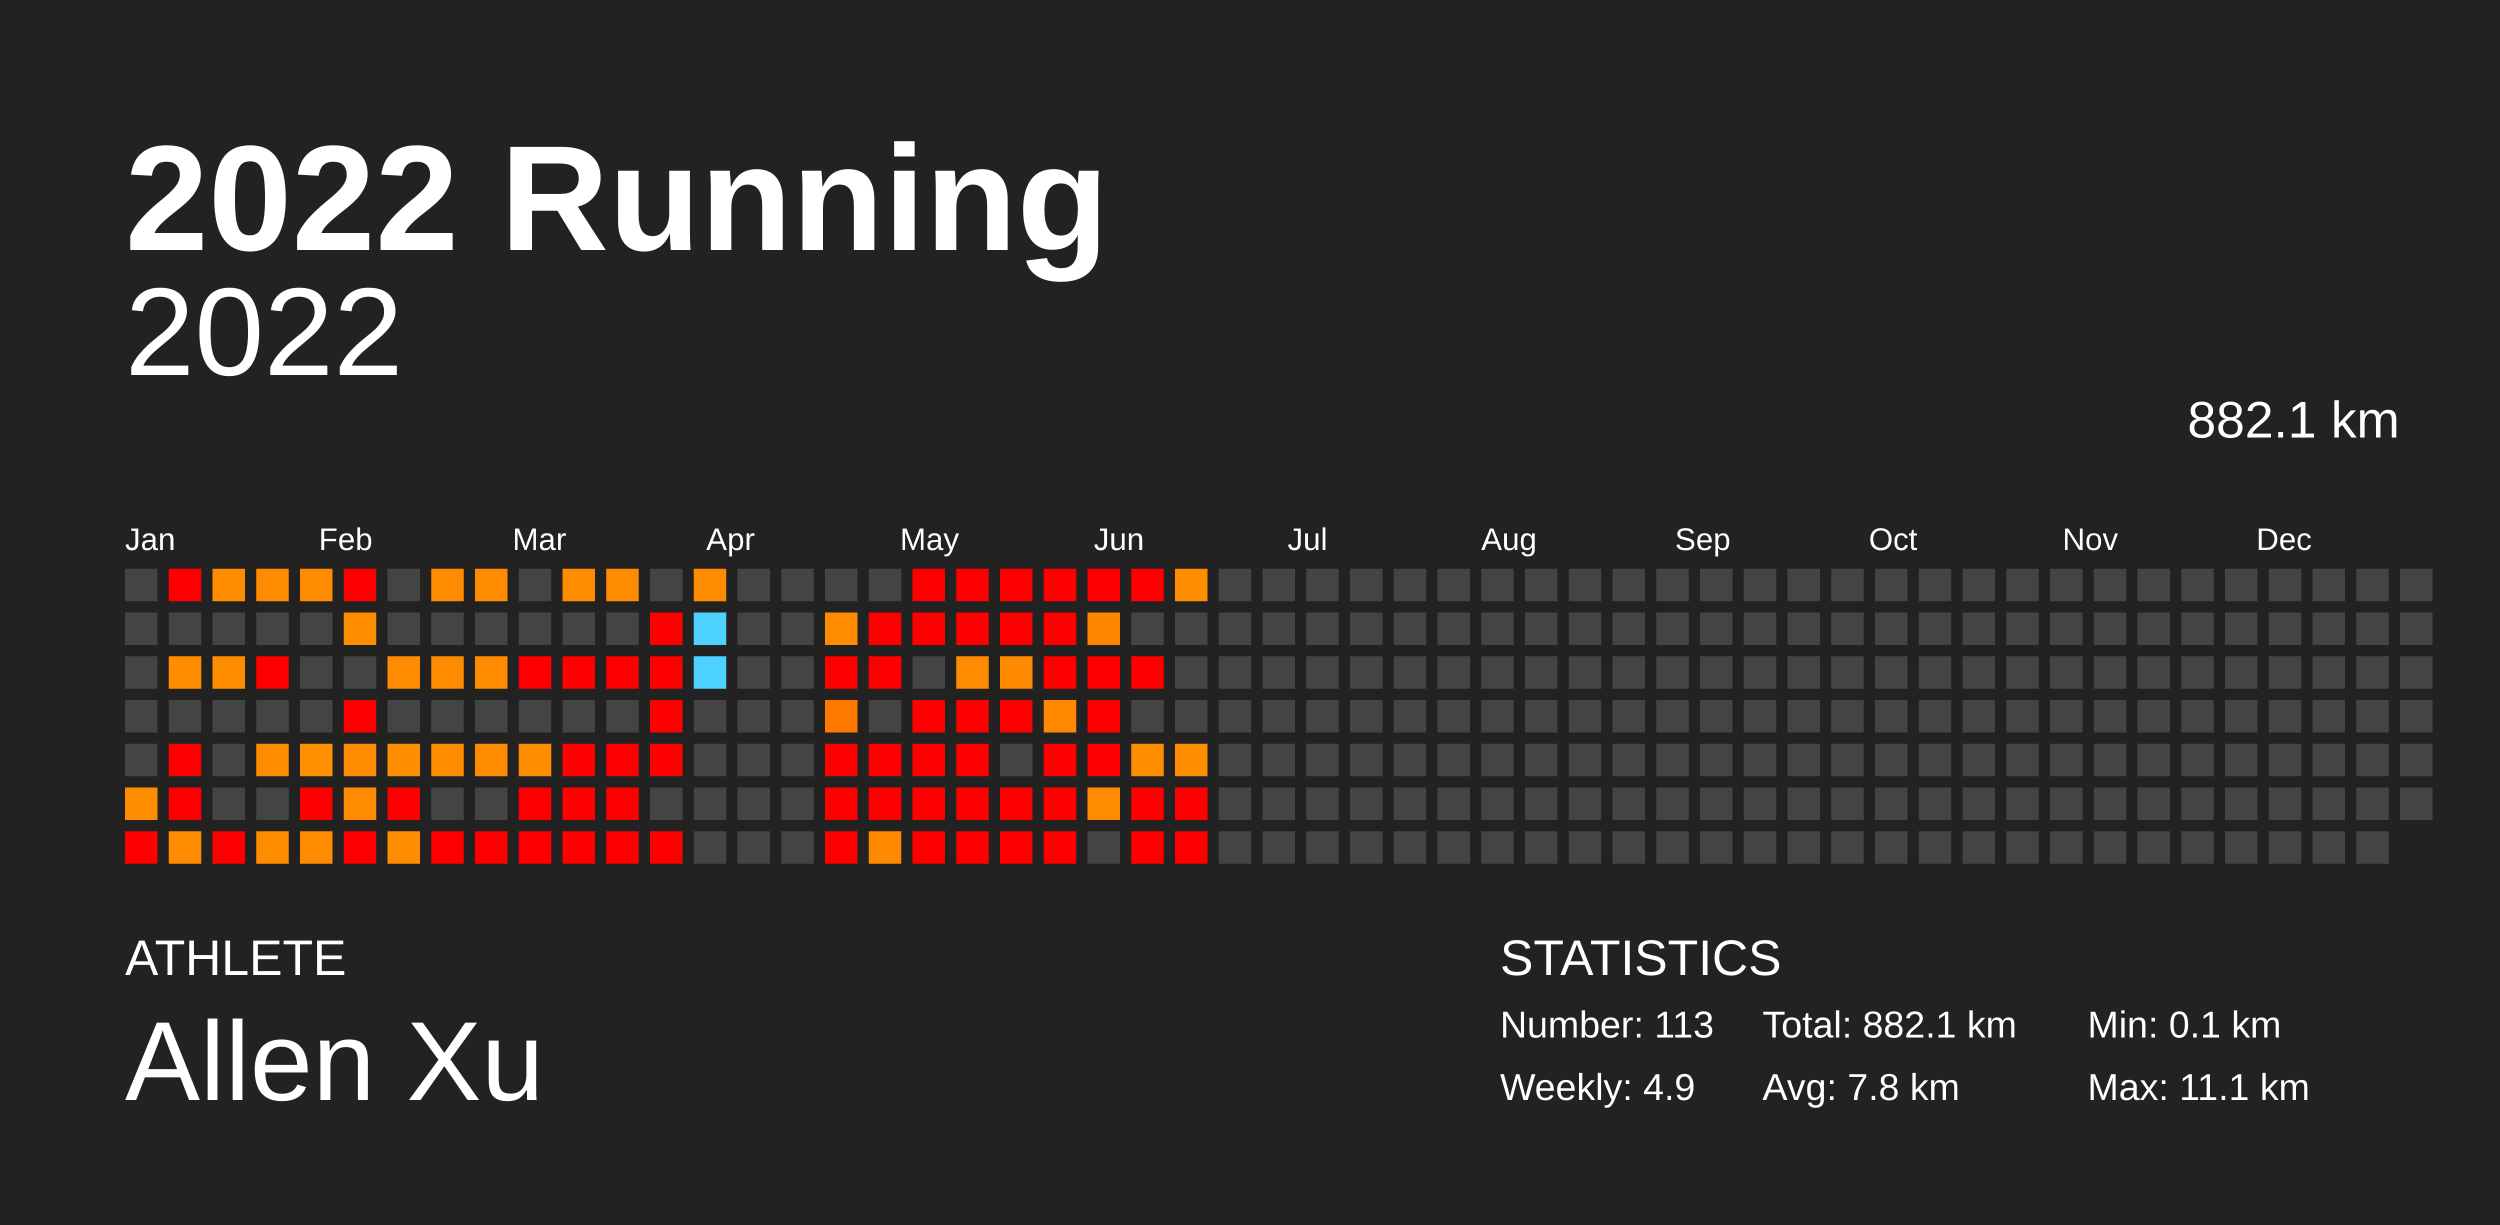
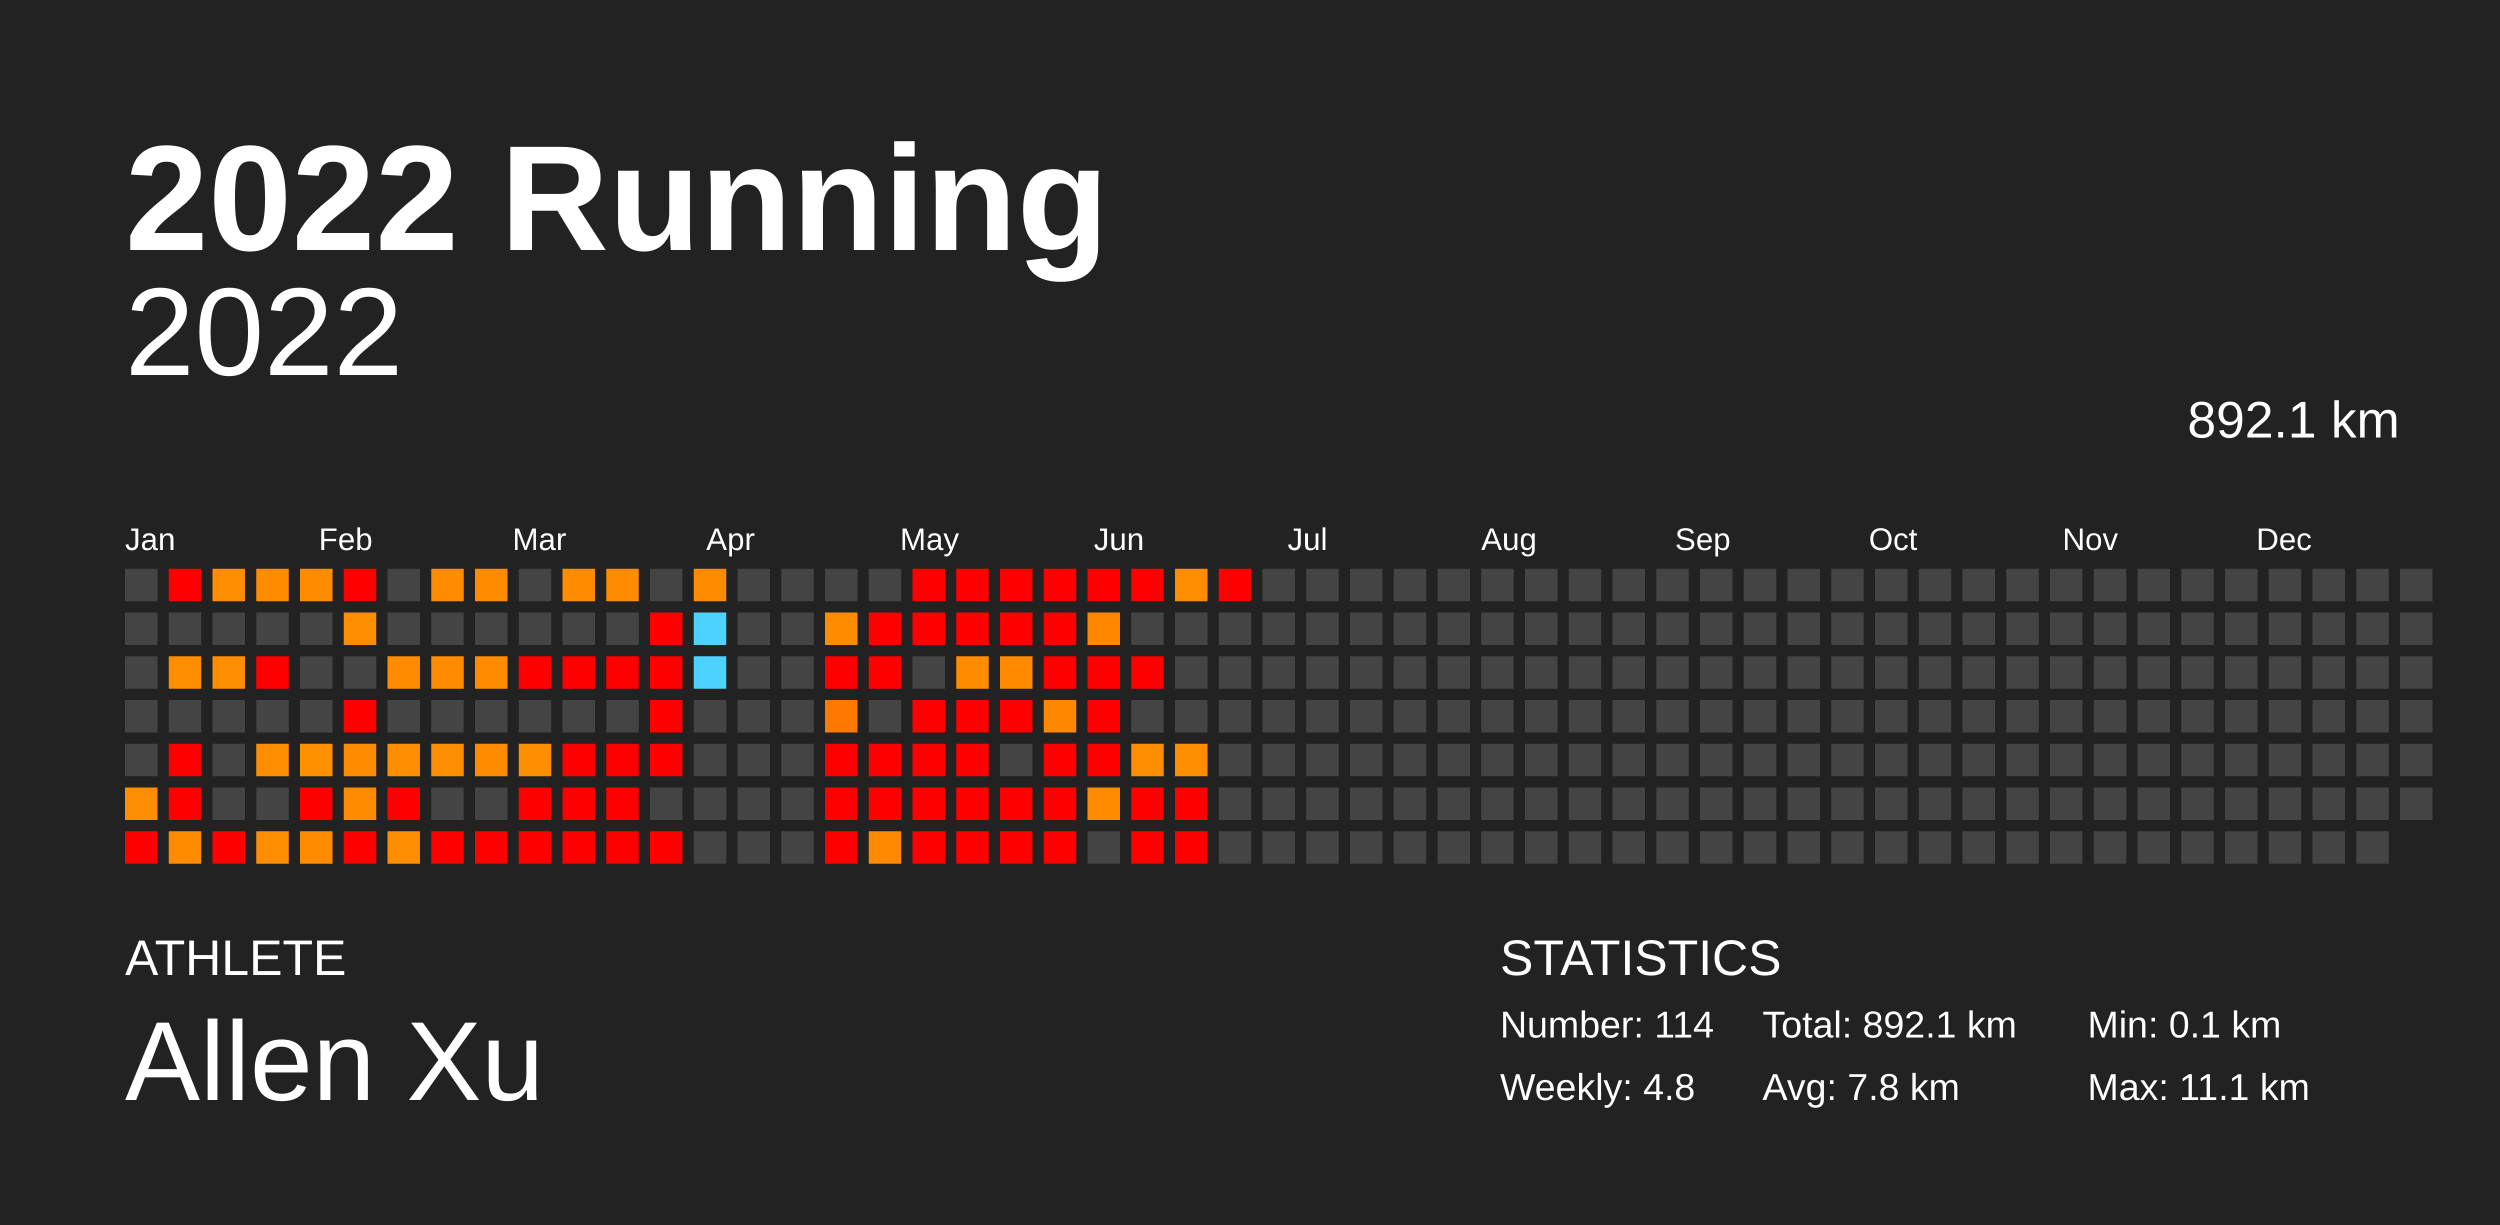
<svg xmlns="http://www.w3.org/2000/svg" baseProfile="full" height="98mm" version="1.1" viewBox="0,0,200,98" width="200mm">
  <defs />
  <rect fill="#222222" height="98" width="200" x="0" y="0" />
  <text fill="#FFFFFF" style="font-size:12px; font-family:Arial; font-weight:bold;" x="10" y="20">2022 Running</text>
  <text fill="#FFFFFF" style="font-size:4px; font-family:Arial" x="10" y="78">ATHLETE</text>
  <text fill="#FFFFFF" style="font-size:9px; font-family:Arial" x="10" y="88">Allen Xu</text>
  <text fill="#FFFFFF" style="font-size:4px; font-family:Arial" x="120" y="78">STATISTICS</text>
-   <text fill="#FFFFFF" style="font-size:3px; font-family:Arial" x="120" y="83">Number: 113</text>
-   <text fill="#FFFFFF" style="font-size:3px; font-family:Arial" x="120" y="88">Weekly: 4.9</text>
-   <text fill="#FFFFFF" style="font-size:3px; font-family:Arial" x="141" y="83">Total: 882.1 km</text>
+   <text fill="#FFFFFF" style="font-size:3px; font-family:Arial" x="120" y="83">Number: 114</text>
+   <text fill="#FFFFFF" style="font-size:3px; font-family:Arial" x="120" y="88">Weekly: 4.8</text>
+   <text fill="#FFFFFF" style="font-size:3px; font-family:Arial" x="141" y="83">Total: 892.1 km</text>
  <text fill="#FFFFFF" style="font-size:3px; font-family:Arial" x="141" y="88">Avg: 7.8 km</text>
  <text fill="#FFFFFF" style="font-size:3px; font-family:Arial" x="167" y="83">Min: 0.1 km</text>
  <text fill="#FFFFFF" style="font-size:3px; font-family:Arial" x="167" y="88">Max: 11.1 km</text>
  <text alignment-baseline="hanging" fill="#FFFFFF" style="font-size:10.0px; font-family:Arial;" x="10" y="30">2022</text>
-   <text alignment-baseline="hanging" fill="#FFFFFF" style="font-size:4.125px; font-family:Arial;" x="175" y="35">882.1 km</text>
+   <text alignment-baseline="hanging" fill="#FFFFFF" style="font-size:4.125px; font-family:Arial;" x="175" y="35">892.1 km</text>
  <text fill="#FFFFFF" style="font-size:2.5px; font-family:Arial" x="10.0" y="44">Jan</text>
  <text fill="#FFFFFF" style="font-size:2.5px; font-family:Arial" x="25.5" y="44">Feb</text>
  <text fill="#FFFFFF" style="font-size:2.5px; font-family:Arial" x="41.0" y="44">Mar</text>
  <text fill="#FFFFFF" style="font-size:2.5px; font-family:Arial" x="56.5" y="44">Apr</text>
  <text fill="#FFFFFF" style="font-size:2.5px; font-family:Arial" x="72.0" y="44">May</text>
  <text fill="#FFFFFF" style="font-size:2.5px; font-family:Arial" x="87.5" y="44">Jun</text>
  <text fill="#FFFFFF" style="font-size:2.5px; font-family:Arial" x="103.0" y="44">Jul</text>
  <text fill="#FFFFFF" style="font-size:2.5px; font-family:Arial" x="118.5" y="44">Aug</text>
  <text fill="#FFFFFF" style="font-size:2.5px; font-family:Arial" x="134.0" y="44">Sep</text>
  <text fill="#FFFFFF" style="font-size:2.5px; font-family:Arial" x="149.5" y="44">Oct</text>
  <text fill="#FFFFFF" style="font-size:2.5px; font-family:Arial" x="165.0" y="44">Nov</text>
  <text fill="#FFFFFF" style="font-size:2.5px; font-family:Arial" x="180.5" y="44">Dec</text>
  <rect fill="#444444" height="2.6" width="2.6" x="10.0" y="45.5" />
  <rect fill="#444444" height="2.6" width="2.6" x="10.0" y="49.0" />
  <rect fill="#444444" height="2.6" width="2.6" x="10.0" y="52.5" />
  <rect fill="#444444" height="2.6" width="2.6" x="10.0" y="56.0" />
  <rect fill="#444444" height="2.6" width="2.6" x="10.0" y="59.5" />
  <rect fill="#ff8d00" height="2.6" width="2.6" x="10.0" y="63.0" />
  <rect fill="red" height="2.6" width="2.6" x="10.0" y="66.5" />
  <rect fill="red" height="2.6" width="2.6" x="13.5" y="45.5" />
  <rect fill="#444444" height="2.6" width="2.6" x="13.5" y="49.0" />
  <rect fill="#ff8d00" height="2.6" width="2.6" x="13.5" y="52.5" />
  <rect fill="#444444" height="2.6" width="2.6" x="13.5" y="56.0" />
  <rect fill="red" height="2.6" width="2.6" x="13.5" y="59.5" />
  <rect fill="red" height="2.6" width="2.6" x="13.5" y="63.0" />
  <rect fill="#ff8c00" height="2.6" width="2.6" x="13.5" y="66.5" />
  <rect fill="#ff8d00" height="2.6" width="2.6" x="17.0" y="45.5" />
  <rect fill="#444444" height="2.6" width="2.6" x="17.0" y="49.0" />
  <rect fill="#ff8d00" height="2.6" width="2.6" x="17.0" y="52.5" />
  <rect fill="#444444" height="2.6" width="2.6" x="17.0" y="56.0" />
  <rect fill="#444444" height="2.6" width="2.6" x="17.0" y="59.5" />
  <rect fill="#444444" height="2.6" width="2.6" x="17.0" y="63.0" />
  <rect fill="red" height="2.6" width="2.6" x="17.0" y="66.5" />
  <rect fill="#ff8c00" height="2.6" width="2.6" x="20.5" y="45.5" />
  <rect fill="#444444" height="2.6" width="2.6" x="20.5" y="49.0" />
  <rect fill="red" height="2.6" width="2.6" x="20.5" y="52.5" />
  <rect fill="#444444" height="2.6" width="2.6" x="20.5" y="56.0" />
  <rect fill="#ff8d00" height="2.6" width="2.6" x="20.5" y="59.5" />
  <rect fill="#444444" height="2.6" width="2.6" x="20.5" y="63.0" />
  <rect fill="#ff8d00" height="2.6" width="2.6" x="20.5" y="66.5" />
  <rect fill="#ff8c00" height="2.6" width="2.6" x="24.0" y="45.5" />
  <rect fill="#444444" height="2.6" width="2.6" x="24.0" y="49.0" />
  <rect fill="#444444" height="2.6" width="2.6" x="24.0" y="52.5" />
  <rect fill="#444444" height="2.6" width="2.6" x="24.0" y="56.0" />
  <rect fill="#ff9100" height="2.6" width="2.6" x="24.0" y="59.5" />
  <rect fill="red" height="2.6" width="2.6" x="24.0" y="63.0" />
  <rect fill="#ff8c00" height="2.6" width="2.6" x="24.0" y="66.5" />
  <rect fill="red" height="2.6" width="2.6" x="27.5" y="45.5" />
  <rect fill="#ff8d00" height="2.6" width="2.6" x="27.5" y="49.0" />
  <rect fill="#444444" height="2.6" width="2.6" x="27.5" y="52.5" />
  <rect fill="red" height="2.6" width="2.6" x="27.5" y="56.0" />
  <rect fill="#ff8c00" height="2.6" width="2.6" x="27.5" y="59.5" />
  <rect fill="#ff8c00" height="2.6" width="2.6" x="27.5" y="63.0" />
  <rect fill="red" height="2.6" width="2.6" x="27.5" y="66.5" />
  <rect fill="#444444" height="2.6" width="2.6" x="31.0" y="45.5" />
  <rect fill="#444444" height="2.6" width="2.6" x="31.0" y="49.0" />
  <rect fill="#ff8c00" height="2.6" width="2.6" x="31.0" y="52.5" />
  <rect fill="#444444" height="2.6" width="2.6" x="31.0" y="56.0" />
  <rect fill="#ff8d00" height="2.6" width="2.6" x="31.0" y="59.5" />
  <rect fill="red" height="2.6" width="2.6" x="31.0" y="63.0" />
  <rect fill="#ff8d00" height="2.6" width="2.6" x="31.0" y="66.5" />
  <rect fill="#ff8c00" height="2.6" width="2.6" x="34.5" y="45.5" />
  <rect fill="#444444" height="2.6" width="2.6" x="34.5" y="49.0" />
  <rect fill="#ff8c00" height="2.6" width="2.6" x="34.5" y="52.5" />
  <rect fill="#444444" height="2.6" width="2.6" x="34.5" y="56.0" />
  <rect fill="#ff8d00" height="2.6" width="2.6" x="34.5" y="59.5" />
  <rect fill="#444444" height="2.6" width="2.6" x="34.5" y="63.0" />
  <rect fill="red" height="2.6" width="2.6" x="34.5" y="66.5" />
  <rect fill="#ff8c00" height="2.6" width="2.6" x="38.0" y="45.5" />
  <rect fill="#444444" height="2.6" width="2.6" x="38.0" y="49.0" />
  <rect fill="#ff8c00" height="2.6" width="2.6" x="38.0" y="52.5" />
  <rect fill="#444444" height="2.6" width="2.6" x="38.0" y="56.0" />
  <rect fill="#ff8c00" height="2.6" width="2.6" x="38.0" y="59.5" />
  <rect fill="#444444" height="2.6" width="2.6" x="38.0" y="63.0" />
  <rect fill="red" height="2.6" width="2.6" x="38.0" y="66.5" />
  <rect fill="#444444" height="2.6" width="2.6" x="41.5" y="45.5" />
  <rect fill="#444444" height="2.6" width="2.6" x="41.5" y="49.0" />
  <rect fill="red" height="2.6" width="2.6" x="41.5" y="52.5" />
  <rect fill="#444444" height="2.6" width="2.6" x="41.5" y="56.0" />
  <rect fill="#ff8d00" height="2.6" width="2.6" x="41.5" y="59.5" />
  <rect fill="red" height="2.6" width="2.6" x="41.5" y="63.0" />
  <rect fill="red" height="2.6" width="2.6" x="41.5" y="66.5" />
  <rect fill="#ff8c00" height="2.6" width="2.6" x="45.0" y="45.5" />
  <rect fill="#444444" height="2.6" width="2.6" x="45.0" y="49.0" />
  <rect fill="red" height="2.6" width="2.6" x="45.0" y="52.5" />
  <rect fill="#444444" height="2.6" width="2.6" x="45.0" y="56.0" />
  <rect fill="red" height="2.6" width="2.6" x="45.0" y="59.5" />
  <rect fill="red" height="2.6" width="2.6" x="45.0" y="63.0" />
  <rect fill="red" height="2.6" width="2.6" x="45.0" y="66.5" />
  <rect fill="#ff8c00" height="2.6" width="2.6" x="48.5" y="45.5" />
  <rect fill="#444444" height="2.6" width="2.6" x="48.5" y="49.0" />
  <rect fill="red" height="2.6" width="2.6" x="48.5" y="52.5" />
  <rect fill="#444444" height="2.6" width="2.6" x="48.5" y="56.0" />
  <rect fill="red" height="2.6" width="2.6" x="48.5" y="59.5" />
  <rect fill="red" height="2.6" width="2.6" x="48.5" y="63.0" />
  <rect fill="red" height="2.6" width="2.6" x="48.5" y="66.5" />
  <rect fill="#444444" height="2.6" width="2.6" x="52.0" y="45.5" />
  <rect fill="red" height="2.6" width="2.6" x="52.0" y="49.0" />
  <rect fill="red" height="2.6" width="2.6" x="52.0" y="52.5" />
  <rect fill="red" height="2.6" width="2.6" x="52.0" y="56.0" />
  <rect fill="red" height="2.6" width="2.6" x="52.0" y="59.5" />
  <rect fill="#444444" height="2.6" width="2.6" x="52.0" y="63.0" />
  <rect fill="red" height="2.6" width="2.6" x="52.0" y="66.5" />
  <rect fill="#ff8b00" height="2.6" width="2.6" x="55.5" y="45.5" />
  <rect fill="#4dd2ff" height="2.6" width="2.6" x="55.5" y="49.0" />
  <rect fill="#4dd2ff" height="2.6" width="2.6" x="55.5" y="52.5" />
  <rect fill="#444444" height="2.6" width="2.6" x="55.5" y="56.0" />
  <rect fill="#444444" height="2.6" width="2.6" x="55.5" y="59.5" />
  <rect fill="#444444" height="2.6" width="2.6" x="55.5" y="63.0" />
  <rect fill="#444444" height="2.6" width="2.6" x="55.5" y="66.5" />
  <rect fill="#444444" height="2.6" width="2.6" x="59.0" y="45.5" />
  <rect fill="#444444" height="2.6" width="2.6" x="59.0" y="49.0" />
  <rect fill="#444444" height="2.6" width="2.6" x="59.0" y="52.5" />
  <rect fill="#444444" height="2.6" width="2.6" x="59.0" y="56.0" />
  <rect fill="#444444" height="2.6" width="2.6" x="59.0" y="59.5" />
  <rect fill="#444444" height="2.6" width="2.6" x="59.0" y="63.0" />
  <rect fill="#444444" height="2.6" width="2.6" x="59.0" y="66.5" />
  <rect fill="#444444" height="2.6" width="2.6" x="62.5" y="45.5" />
  <rect fill="#444444" height="2.6" width="2.6" x="62.5" y="49.0" />
  <rect fill="#444444" height="2.6" width="2.6" x="62.5" y="52.5" />
  <rect fill="#444444" height="2.6" width="2.6" x="62.5" y="56.0" />
  <rect fill="#444444" height="2.6" width="2.6" x="62.5" y="59.5" />
  <rect fill="#444444" height="2.6" width="2.6" x="62.5" y="63.0" />
  <rect fill="#444444" height="2.6" width="2.6" x="62.5" y="66.5" />
  <rect fill="#444444" height="2.6" width="2.6" x="66.0" y="45.5" />
  <rect fill="#ff8b00" height="2.6" width="2.6" x="66.0" y="49.0" />
  <rect fill="red" height="2.6" width="2.6" x="66.0" y="52.5" />
  <rect fill="#ff7800" height="2.6" width="2.6" x="66.0" y="56.0" />
  <rect fill="red" height="2.6" width="2.6" x="66.0" y="59.5" />
  <rect fill="red" height="2.6" width="2.6" x="66.0" y="63.0" />
  <rect fill="red" height="2.6" width="2.6" x="66.0" y="66.5" />
  <rect fill="#444444" height="2.6" width="2.6" x="69.5" y="45.5" />
  <rect fill="red" height="2.6" width="2.6" x="69.5" y="49.0" />
  <rect fill="red" height="2.6" width="2.6" x="69.5" y="52.5" />
  <rect fill="#444444" height="2.6" width="2.6" x="69.5" y="56.0" />
  <rect fill="red" height="2.6" width="2.6" x="69.5" y="59.5" />
  <rect fill="red" height="2.6" width="2.6" x="69.5" y="63.0" />
  <rect fill="#ff8900" height="2.6" width="2.6" x="69.5" y="66.5" />
  <rect fill="red" height="2.6" width="2.6" x="73.0" y="45.5" />
  <rect fill="red" height="2.6" width="2.6" x="73.0" y="49.0" />
  <rect fill="#444444" height="2.6" width="2.6" x="73.0" y="52.5" />
  <rect fill="red" height="2.6" width="2.6" x="73.0" y="56.0" />
  <rect fill="red" height="2.6" width="2.6" x="73.0" y="59.5" />
  <rect fill="red" height="2.6" width="2.6" x="73.0" y="63.0" />
  <rect fill="red" height="2.6" width="2.6" x="73.0" y="66.5" />
  <rect fill="red" height="2.6" width="2.6" x="76.5" y="45.5" />
  <rect fill="red" height="2.6" width="2.6" x="76.5" y="49.0" />
  <rect fill="#ff8c00" height="2.6" width="2.6" x="76.5" y="52.5" />
  <rect fill="red" height="2.6" width="2.6" x="76.5" y="56.0" />
  <rect fill="red" height="2.6" width="2.6" x="76.5" y="59.5" />
  <rect fill="red" height="2.6" width="2.6" x="76.5" y="63.0" />
  <rect fill="red" height="2.6" width="2.6" x="76.5" y="66.5" />
  <rect fill="red" height="2.6" width="2.6" x="80.0" y="45.5" />
  <rect fill="red" height="2.6" width="2.6" x="80.0" y="49.0" />
  <rect fill="#ff8a00" height="2.6" width="2.6" x="80.0" y="52.5" />
  <rect fill="red" height="2.6" width="2.6" x="80.0" y="56.0" />
  <rect fill="#444444" height="2.6" width="2.6" x="80.0" y="59.5" />
  <rect fill="red" height="2.6" width="2.6" x="80.0" y="63.0" />
  <rect fill="red" height="2.6" width="2.6" x="80.0" y="66.5" />
  <rect fill="red" height="2.6" width="2.6" x="83.5" y="45.5" />
  <rect fill="red" height="2.6" width="2.6" x="83.5" y="49.0" />
  <rect fill="red" height="2.6" width="2.6" x="83.5" y="52.5" />
  <rect fill="#ff8800" height="2.6" width="2.6" x="83.5" y="56.0" />
  <rect fill="red" height="2.6" width="2.6" x="83.5" y="59.5" />
  <rect fill="red" height="2.6" width="2.6" x="83.5" y="63.0" />
  <rect fill="red" height="2.6" width="2.6" x="83.5" y="66.5" />
  <rect fill="red" height="2.6" width="2.6" x="87.0" y="45.5" />
  <rect fill="#ff8700" height="2.6" width="2.6" x="87.0" y="49.0" />
  <rect fill="red" height="2.6" width="2.6" x="87.0" y="52.5" />
  <rect fill="red" height="2.6" width="2.6" x="87.0" y="56.0" />
  <rect fill="red" height="2.6" width="2.6" x="87.0" y="59.5" />
  <rect fill="#ff8c00" height="2.6" width="2.6" x="87.0" y="63.0" />
  <rect fill="#444444" height="2.6" width="2.6" x="87.0" y="66.5" />
  <rect fill="red" height="2.6" width="2.6" x="90.5" y="45.5" />
  <rect fill="#444444" height="2.6" width="2.6" x="90.5" y="49.0" />
  <rect fill="red" height="2.6" width="2.6" x="90.5" y="52.5" />
  <rect fill="#444444" height="2.6" width="2.6" x="90.5" y="56.0" />
  <rect fill="#ff8d00" height="2.6" width="2.6" x="90.5" y="59.5" />
  <rect fill="red" height="2.6" width="2.6" x="90.5" y="63.0" />
  <rect fill="red" height="2.6" width="2.6" x="90.5" y="66.5" />
  <rect fill="#ff8d00" height="2.6" width="2.6" x="94.0" y="45.5" />
  <rect fill="#444444" height="2.6" width="2.6" x="94.0" y="49.0" />
  <rect fill="#444444" height="2.6" width="2.6" x="94.0" y="52.5" />
  <rect fill="#444444" height="2.6" width="2.6" x="94.0" y="56.0" />
  <rect fill="#ff8d00" height="2.6" width="2.6" x="94.0" y="59.5" />
  <rect fill="red" height="2.6" width="2.6" x="94.0" y="63.0" />
  <rect fill="red" height="2.6" width="2.6" x="94.0" y="66.5" />
-   <rect fill="#444444" height="2.6" width="2.6" x="97.5" y="45.5" />
+   <rect fill="red" height="2.6" width="2.6" x="97.5" y="45.5" />
  <rect fill="#444444" height="2.6" width="2.6" x="97.5" y="49.0" />
  <rect fill="#444444" height="2.6" width="2.6" x="97.5" y="52.5" />
  <rect fill="#444444" height="2.6" width="2.6" x="97.5" y="56.0" />
  <rect fill="#444444" height="2.6" width="2.6" x="97.5" y="59.5" />
  <rect fill="#444444" height="2.6" width="2.6" x="97.5" y="63.0" />
  <rect fill="#444444" height="2.6" width="2.6" x="97.5" y="66.5" />
  <rect fill="#444444" height="2.6" width="2.6" x="101.0" y="45.5" />
  <rect fill="#444444" height="2.6" width="2.6" x="101.0" y="49.0" />
  <rect fill="#444444" height="2.6" width="2.6" x="101.0" y="52.5" />
  <rect fill="#444444" height="2.6" width="2.6" x="101.0" y="56.0" />
  <rect fill="#444444" height="2.6" width="2.6" x="101.0" y="59.5" />
  <rect fill="#444444" height="2.6" width="2.6" x="101.0" y="63.0" />
  <rect fill="#444444" height="2.6" width="2.6" x="101.0" y="66.5" />
  <rect fill="#444444" height="2.6" width="2.6" x="104.5" y="45.5" />
  <rect fill="#444444" height="2.6" width="2.6" x="104.5" y="49.0" />
  <rect fill="#444444" height="2.6" width="2.6" x="104.5" y="52.5" />
  <rect fill="#444444" height="2.6" width="2.6" x="104.5" y="56.0" />
  <rect fill="#444444" height="2.6" width="2.6" x="104.5" y="59.5" />
  <rect fill="#444444" height="2.6" width="2.6" x="104.5" y="63.0" />
  <rect fill="#444444" height="2.6" width="2.6" x="104.5" y="66.5" />
  <rect fill="#444444" height="2.6" width="2.6" x="108.0" y="45.5" />
  <rect fill="#444444" height="2.6" width="2.6" x="108.0" y="49.0" />
  <rect fill="#444444" height="2.6" width="2.6" x="108.0" y="52.5" />
  <rect fill="#444444" height="2.6" width="2.6" x="108.0" y="56.0" />
  <rect fill="#444444" height="2.6" width="2.6" x="108.0" y="59.5" />
  <rect fill="#444444" height="2.6" width="2.6" x="108.0" y="63.0" />
  <rect fill="#444444" height="2.6" width="2.6" x="108.0" y="66.5" />
  <rect fill="#444444" height="2.6" width="2.6" x="111.5" y="45.5" />
  <rect fill="#444444" height="2.6" width="2.6" x="111.5" y="49.0" />
  <rect fill="#444444" height="2.6" width="2.6" x="111.5" y="52.5" />
  <rect fill="#444444" height="2.6" width="2.6" x="111.5" y="56.0" />
  <rect fill="#444444" height="2.6" width="2.6" x="111.5" y="59.5" />
  <rect fill="#444444" height="2.6" width="2.6" x="111.5" y="63.0" />
  <rect fill="#444444" height="2.6" width="2.6" x="111.5" y="66.5" />
  <rect fill="#444444" height="2.6" width="2.6" x="115.0" y="45.5" />
  <rect fill="#444444" height="2.6" width="2.6" x="115.0" y="49.0" />
  <rect fill="#444444" height="2.6" width="2.6" x="115.0" y="52.5" />
  <rect fill="#444444" height="2.6" width="2.6" x="115.0" y="56.0" />
  <rect fill="#444444" height="2.6" width="2.6" x="115.0" y="59.5" />
  <rect fill="#444444" height="2.6" width="2.6" x="115.0" y="63.0" />
  <rect fill="#444444" height="2.6" width="2.6" x="115.0" y="66.5" />
  <rect fill="#444444" height="2.6" width="2.6" x="118.5" y="45.5" />
  <rect fill="#444444" height="2.6" width="2.6" x="118.5" y="49.0" />
  <rect fill="#444444" height="2.6" width="2.6" x="118.5" y="52.5" />
  <rect fill="#444444" height="2.6" width="2.6" x="118.5" y="56.0" />
  <rect fill="#444444" height="2.6" width="2.6" x="118.5" y="59.5" />
  <rect fill="#444444" height="2.6" width="2.6" x="118.5" y="63.0" />
  <rect fill="#444444" height="2.6" width="2.6" x="118.5" y="66.5" />
  <rect fill="#444444" height="2.6" width="2.6" x="122.0" y="45.5" />
  <rect fill="#444444" height="2.6" width="2.6" x="122.0" y="49.0" />
  <rect fill="#444444" height="2.6" width="2.6" x="122.0" y="52.5" />
  <rect fill="#444444" height="2.6" width="2.6" x="122.0" y="56.0" />
  <rect fill="#444444" height="2.6" width="2.6" x="122.0" y="59.5" />
  <rect fill="#444444" height="2.6" width="2.6" x="122.0" y="63.0" />
  <rect fill="#444444" height="2.6" width="2.6" x="122.0" y="66.5" />
  <rect fill="#444444" height="2.6" width="2.6" x="125.5" y="45.5" />
  <rect fill="#444444" height="2.6" width="2.6" x="125.5" y="49.0" />
  <rect fill="#444444" height="2.6" width="2.6" x="125.5" y="52.5" />
  <rect fill="#444444" height="2.6" width="2.6" x="125.5" y="56.0" />
  <rect fill="#444444" height="2.6" width="2.6" x="125.5" y="59.5" />
  <rect fill="#444444" height="2.6" width="2.6" x="125.5" y="63.0" />
  <rect fill="#444444" height="2.6" width="2.6" x="125.5" y="66.5" />
  <rect fill="#444444" height="2.6" width="2.6" x="129.0" y="45.5" />
  <rect fill="#444444" height="2.6" width="2.6" x="129.0" y="49.0" />
  <rect fill="#444444" height="2.6" width="2.6" x="129.0" y="52.5" />
  <rect fill="#444444" height="2.6" width="2.6" x="129.0" y="56.0" />
  <rect fill="#444444" height="2.6" width="2.6" x="129.0" y="59.5" />
  <rect fill="#444444" height="2.6" width="2.6" x="129.0" y="63.0" />
  <rect fill="#444444" height="2.6" width="2.6" x="129.0" y="66.5" />
  <rect fill="#444444" height="2.6" width="2.6" x="132.5" y="45.5" />
  <rect fill="#444444" height="2.6" width="2.6" x="132.5" y="49.0" />
  <rect fill="#444444" height="2.6" width="2.6" x="132.5" y="52.5" />
  <rect fill="#444444" height="2.6" width="2.6" x="132.5" y="56.0" />
  <rect fill="#444444" height="2.6" width="2.6" x="132.5" y="59.5" />
  <rect fill="#444444" height="2.6" width="2.6" x="132.5" y="63.0" />
  <rect fill="#444444" height="2.6" width="2.6" x="132.5" y="66.5" />
  <rect fill="#444444" height="2.6" width="2.6" x="136.0" y="45.5" />
  <rect fill="#444444" height="2.6" width="2.6" x="136.0" y="49.0" />
  <rect fill="#444444" height="2.6" width="2.6" x="136.0" y="52.5" />
  <rect fill="#444444" height="2.6" width="2.6" x="136.0" y="56.0" />
  <rect fill="#444444" height="2.6" width="2.6" x="136.0" y="59.5" />
  <rect fill="#444444" height="2.6" width="2.6" x="136.0" y="63.0" />
  <rect fill="#444444" height="2.6" width="2.6" x="136.0" y="66.5" />
  <rect fill="#444444" height="2.6" width="2.6" x="139.5" y="45.5" />
  <rect fill="#444444" height="2.6" width="2.6" x="139.5" y="49.0" />
  <rect fill="#444444" height="2.6" width="2.6" x="139.5" y="52.5" />
  <rect fill="#444444" height="2.6" width="2.6" x="139.5" y="56.0" />
  <rect fill="#444444" height="2.6" width="2.6" x="139.5" y="59.5" />
  <rect fill="#444444" height="2.6" width="2.6" x="139.5" y="63.0" />
  <rect fill="#444444" height="2.6" width="2.6" x="139.5" y="66.5" />
  <rect fill="#444444" height="2.6" width="2.6" x="143.0" y="45.5" />
  <rect fill="#444444" height="2.6" width="2.6" x="143.0" y="49.0" />
  <rect fill="#444444" height="2.6" width="2.6" x="143.0" y="52.5" />
  <rect fill="#444444" height="2.6" width="2.6" x="143.0" y="56.0" />
  <rect fill="#444444" height="2.6" width="2.6" x="143.0" y="59.5" />
  <rect fill="#444444" height="2.6" width="2.6" x="143.0" y="63.0" />
  <rect fill="#444444" height="2.6" width="2.6" x="143.0" y="66.5" />
  <rect fill="#444444" height="2.6" width="2.6" x="146.5" y="45.5" />
  <rect fill="#444444" height="2.6" width="2.6" x="146.5" y="49.0" />
  <rect fill="#444444" height="2.6" width="2.6" x="146.5" y="52.5" />
  <rect fill="#444444" height="2.6" width="2.6" x="146.5" y="56.0" />
  <rect fill="#444444" height="2.6" width="2.6" x="146.5" y="59.5" />
  <rect fill="#444444" height="2.6" width="2.6" x="146.5" y="63.0" />
  <rect fill="#444444" height="2.6" width="2.6" x="146.5" y="66.5" />
  <rect fill="#444444" height="2.6" width="2.6" x="150.0" y="45.5" />
  <rect fill="#444444" height="2.6" width="2.6" x="150.0" y="49.0" />
  <rect fill="#444444" height="2.6" width="2.6" x="150.0" y="52.5" />
  <rect fill="#444444" height="2.6" width="2.6" x="150.0" y="56.0" />
  <rect fill="#444444" height="2.6" width="2.6" x="150.0" y="59.5" />
  <rect fill="#444444" height="2.6" width="2.6" x="150.0" y="63.0" />
  <rect fill="#444444" height="2.6" width="2.6" x="150.0" y="66.5" />
  <rect fill="#444444" height="2.6" width="2.6" x="153.5" y="45.5" />
  <rect fill="#444444" height="2.6" width="2.6" x="153.5" y="49.0" />
  <rect fill="#444444" height="2.6" width="2.6" x="153.5" y="52.5" />
  <rect fill="#444444" height="2.6" width="2.6" x="153.5" y="56.0" />
  <rect fill="#444444" height="2.6" width="2.6" x="153.5" y="59.5" />
  <rect fill="#444444" height="2.6" width="2.6" x="153.5" y="63.0" />
  <rect fill="#444444" height="2.6" width="2.6" x="153.5" y="66.5" />
  <rect fill="#444444" height="2.6" width="2.6" x="157.0" y="45.5" />
  <rect fill="#444444" height="2.6" width="2.6" x="157.0" y="49.0" />
  <rect fill="#444444" height="2.6" width="2.6" x="157.0" y="52.5" />
  <rect fill="#444444" height="2.6" width="2.6" x="157.0" y="56.0" />
  <rect fill="#444444" height="2.6" width="2.6" x="157.0" y="59.5" />
  <rect fill="#444444" height="2.6" width="2.6" x="157.0" y="63.0" />
  <rect fill="#444444" height="2.6" width="2.6" x="157.0" y="66.5" />
  <rect fill="#444444" height="2.6" width="2.6" x="160.5" y="45.5" />
  <rect fill="#444444" height="2.6" width="2.6" x="160.5" y="49.0" />
  <rect fill="#444444" height="2.6" width="2.6" x="160.5" y="52.5" />
  <rect fill="#444444" height="2.6" width="2.6" x="160.5" y="56.0" />
  <rect fill="#444444" height="2.6" width="2.6" x="160.5" y="59.5" />
  <rect fill="#444444" height="2.6" width="2.6" x="160.5" y="63.0" />
  <rect fill="#444444" height="2.6" width="2.6" x="160.5" y="66.5" />
  <rect fill="#444444" height="2.6" width="2.6" x="164.0" y="45.5" />
  <rect fill="#444444" height="2.6" width="2.6" x="164.0" y="49.0" />
  <rect fill="#444444" height="2.6" width="2.6" x="164.0" y="52.5" />
  <rect fill="#444444" height="2.6" width="2.6" x="164.0" y="56.0" />
  <rect fill="#444444" height="2.6" width="2.6" x="164.0" y="59.5" />
  <rect fill="#444444" height="2.6" width="2.6" x="164.0" y="63.0" />
  <rect fill="#444444" height="2.6" width="2.6" x="164.0" y="66.5" />
  <rect fill="#444444" height="2.6" width="2.6" x="167.5" y="45.5" />
  <rect fill="#444444" height="2.6" width="2.6" x="167.5" y="49.0" />
  <rect fill="#444444" height="2.6" width="2.6" x="167.5" y="52.5" />
  <rect fill="#444444" height="2.6" width="2.6" x="167.5" y="56.0" />
  <rect fill="#444444" height="2.6" width="2.6" x="167.5" y="59.5" />
  <rect fill="#444444" height="2.6" width="2.6" x="167.5" y="63.0" />
  <rect fill="#444444" height="2.6" width="2.6" x="167.5" y="66.5" />
  <rect fill="#444444" height="2.6" width="2.6" x="171.0" y="45.5" />
  <rect fill="#444444" height="2.6" width="2.6" x="171.0" y="49.0" />
  <rect fill="#444444" height="2.6" width="2.6" x="171.0" y="52.5" />
  <rect fill="#444444" height="2.6" width="2.6" x="171.0" y="56.0" />
  <rect fill="#444444" height="2.6" width="2.6" x="171.0" y="59.5" />
  <rect fill="#444444" height="2.6" width="2.6" x="171.0" y="63.0" />
  <rect fill="#444444" height="2.6" width="2.6" x="171.0" y="66.5" />
  <rect fill="#444444" height="2.6" width="2.6" x="174.5" y="45.5" />
  <rect fill="#444444" height="2.6" width="2.6" x="174.5" y="49.0" />
  <rect fill="#444444" height="2.6" width="2.6" x="174.5" y="52.5" />
  <rect fill="#444444" height="2.6" width="2.6" x="174.5" y="56.0" />
  <rect fill="#444444" height="2.6" width="2.6" x="174.5" y="59.5" />
  <rect fill="#444444" height="2.6" width="2.6" x="174.5" y="63.0" />
  <rect fill="#444444" height="2.6" width="2.6" x="174.5" y="66.5" />
  <rect fill="#444444" height="2.6" width="2.6" x="178.0" y="45.5" />
  <rect fill="#444444" height="2.6" width="2.6" x="178.0" y="49.0" />
  <rect fill="#444444" height="2.6" width="2.6" x="178.0" y="52.5" />
  <rect fill="#444444" height="2.6" width="2.6" x="178.0" y="56.0" />
  <rect fill="#444444" height="2.6" width="2.6" x="178.0" y="59.5" />
  <rect fill="#444444" height="2.6" width="2.6" x="178.0" y="63.0" />
  <rect fill="#444444" height="2.6" width="2.6" x="178.0" y="66.5" />
  <rect fill="#444444" height="2.6" width="2.6" x="181.5" y="45.5" />
  <rect fill="#444444" height="2.6" width="2.6" x="181.5" y="49.0" />
  <rect fill="#444444" height="2.6" width="2.6" x="181.5" y="52.5" />
  <rect fill="#444444" height="2.6" width="2.6" x="181.5" y="56.0" />
  <rect fill="#444444" height="2.6" width="2.6" x="181.5" y="59.5" />
  <rect fill="#444444" height="2.6" width="2.6" x="181.5" y="63.0" />
  <rect fill="#444444" height="2.6" width="2.6" x="181.5" y="66.5" />
  <rect fill="#444444" height="2.6" width="2.6" x="185.0" y="45.5" />
  <rect fill="#444444" height="2.6" width="2.6" x="185.0" y="49.0" />
  <rect fill="#444444" height="2.6" width="2.6" x="185.0" y="52.5" />
  <rect fill="#444444" height="2.6" width="2.6" x="185.0" y="56.0" />
  <rect fill="#444444" height="2.6" width="2.6" x="185.0" y="59.5" />
  <rect fill="#444444" height="2.6" width="2.6" x="185.0" y="63.0" />
  <rect fill="#444444" height="2.6" width="2.6" x="185.0" y="66.5" />
  <rect fill="#444444" height="2.6" width="2.6" x="188.5" y="45.5" />
  <rect fill="#444444" height="2.6" width="2.6" x="188.5" y="49.0" />
  <rect fill="#444444" height="2.6" width="2.6" x="188.5" y="52.5" />
  <rect fill="#444444" height="2.6" width="2.6" x="188.5" y="56.0" />
  <rect fill="#444444" height="2.6" width="2.6" x="188.5" y="59.5" />
  <rect fill="#444444" height="2.6" width="2.6" x="188.5" y="63.0" />
  <rect fill="#444444" height="2.6" width="2.6" x="188.5" y="66.5" />
  <rect fill="#444444" height="2.6" width="2.6" x="192.0" y="45.5" />
  <rect fill="#444444" height="2.6" width="2.6" x="192.0" y="49.0" />
  <rect fill="#444444" height="2.6" width="2.6" x="192.0" y="52.5" />
  <rect fill="#444444" height="2.6" width="2.6" x="192.0" y="56.0" />
  <rect fill="#444444" height="2.6" width="2.6" x="192.0" y="59.5" />
  <rect fill="#444444" height="2.6" width="2.6" x="192.0" y="63.0" />
</svg>
